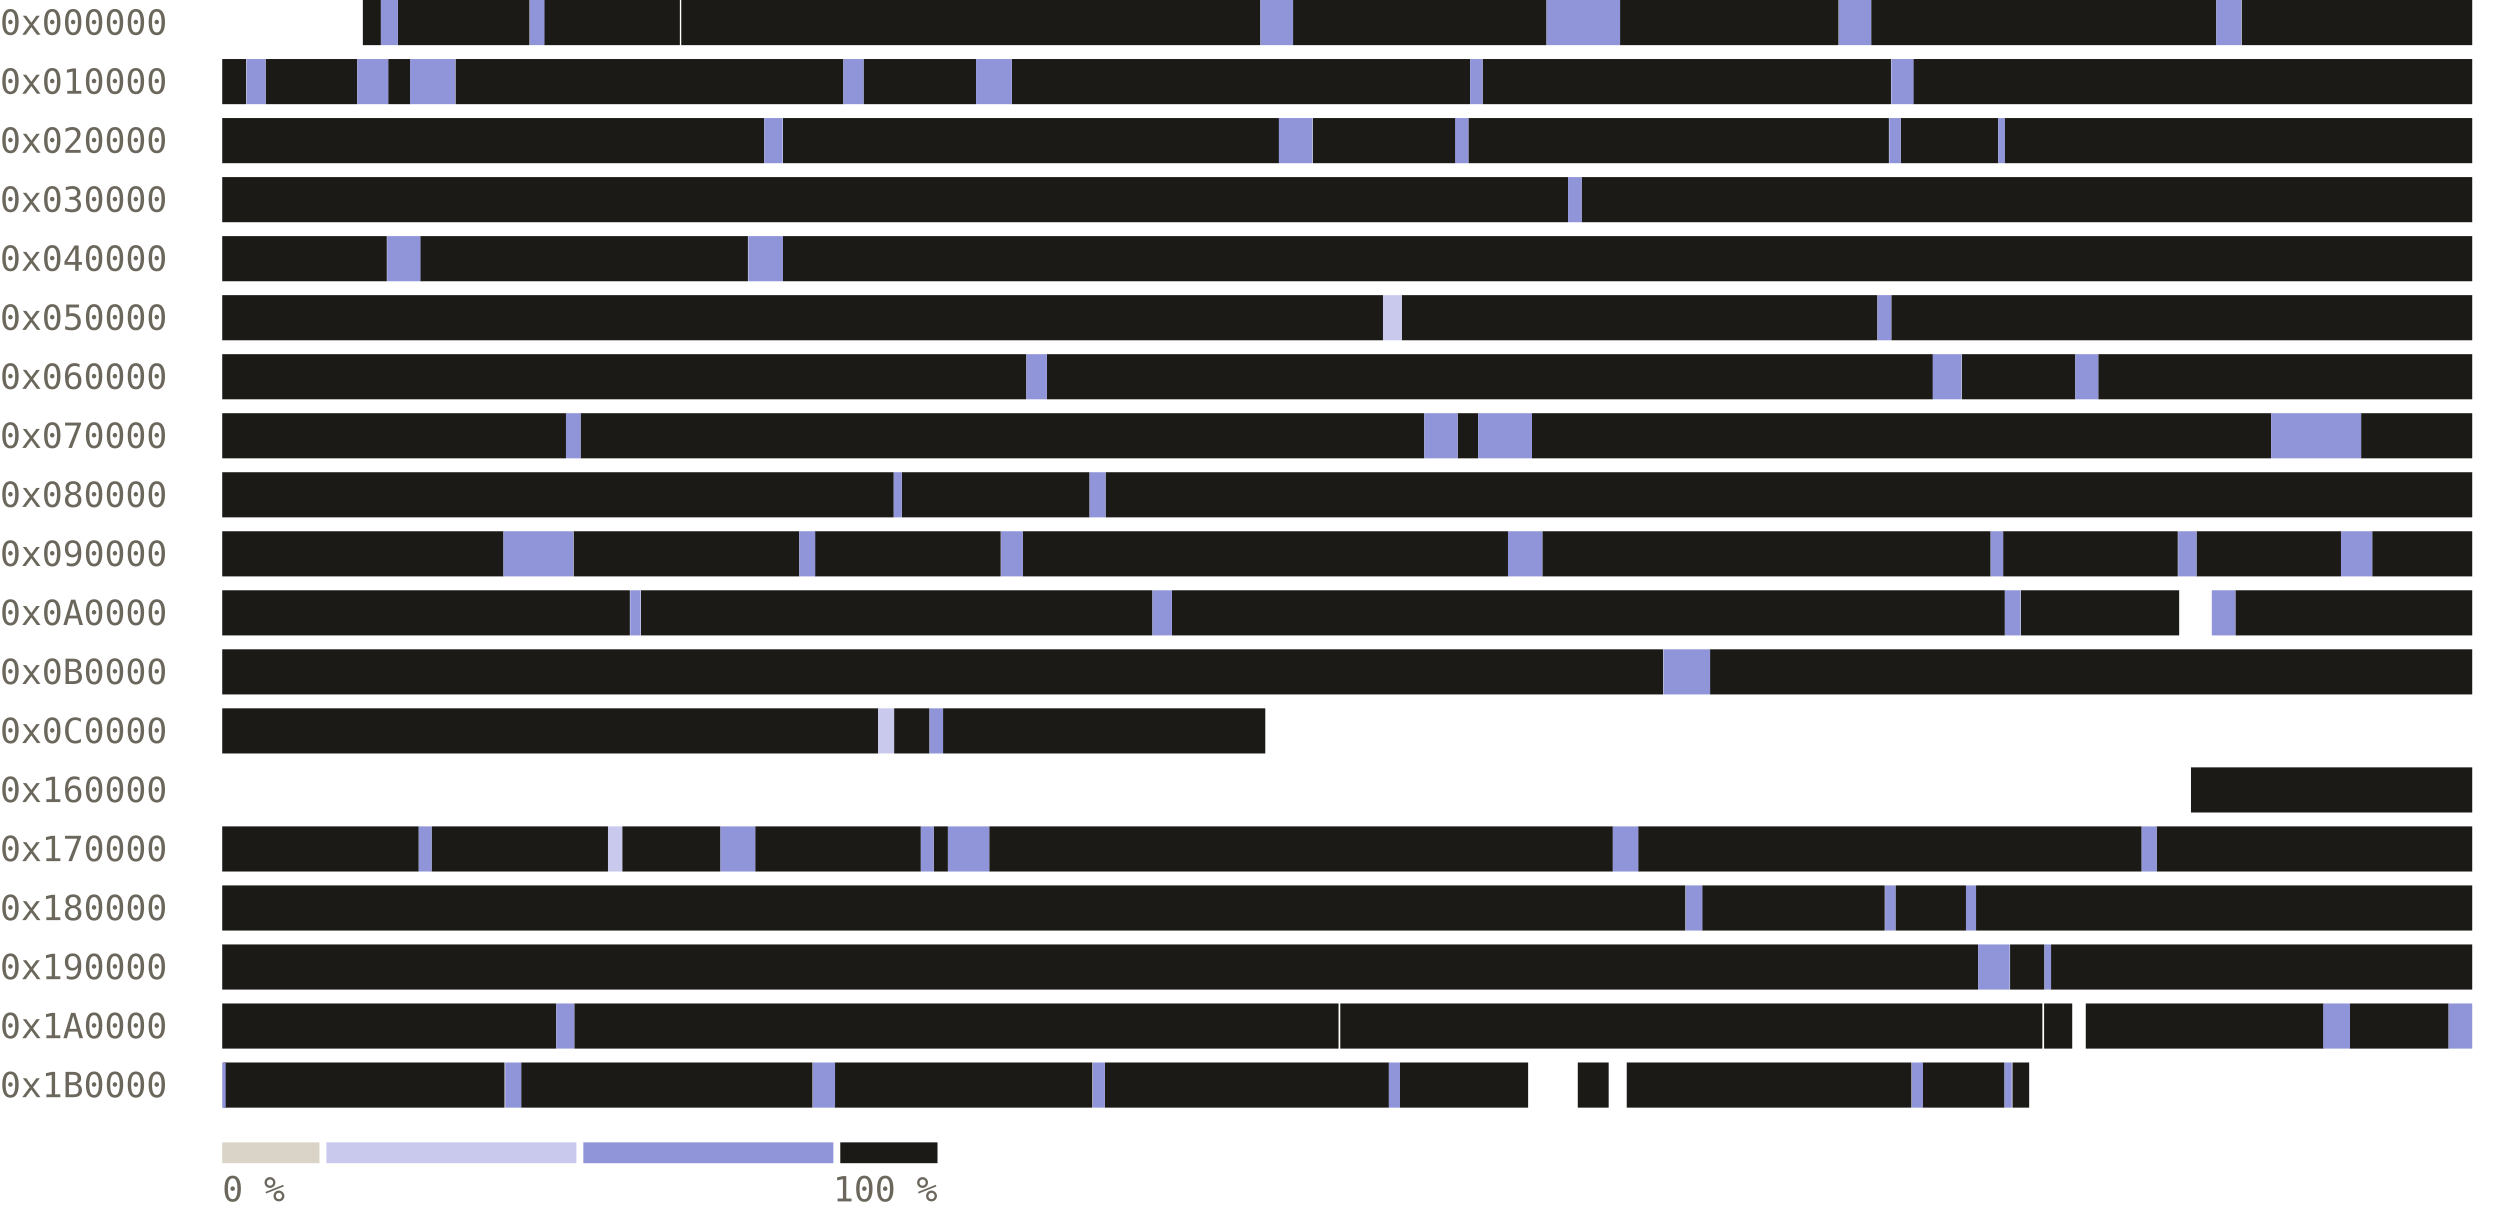
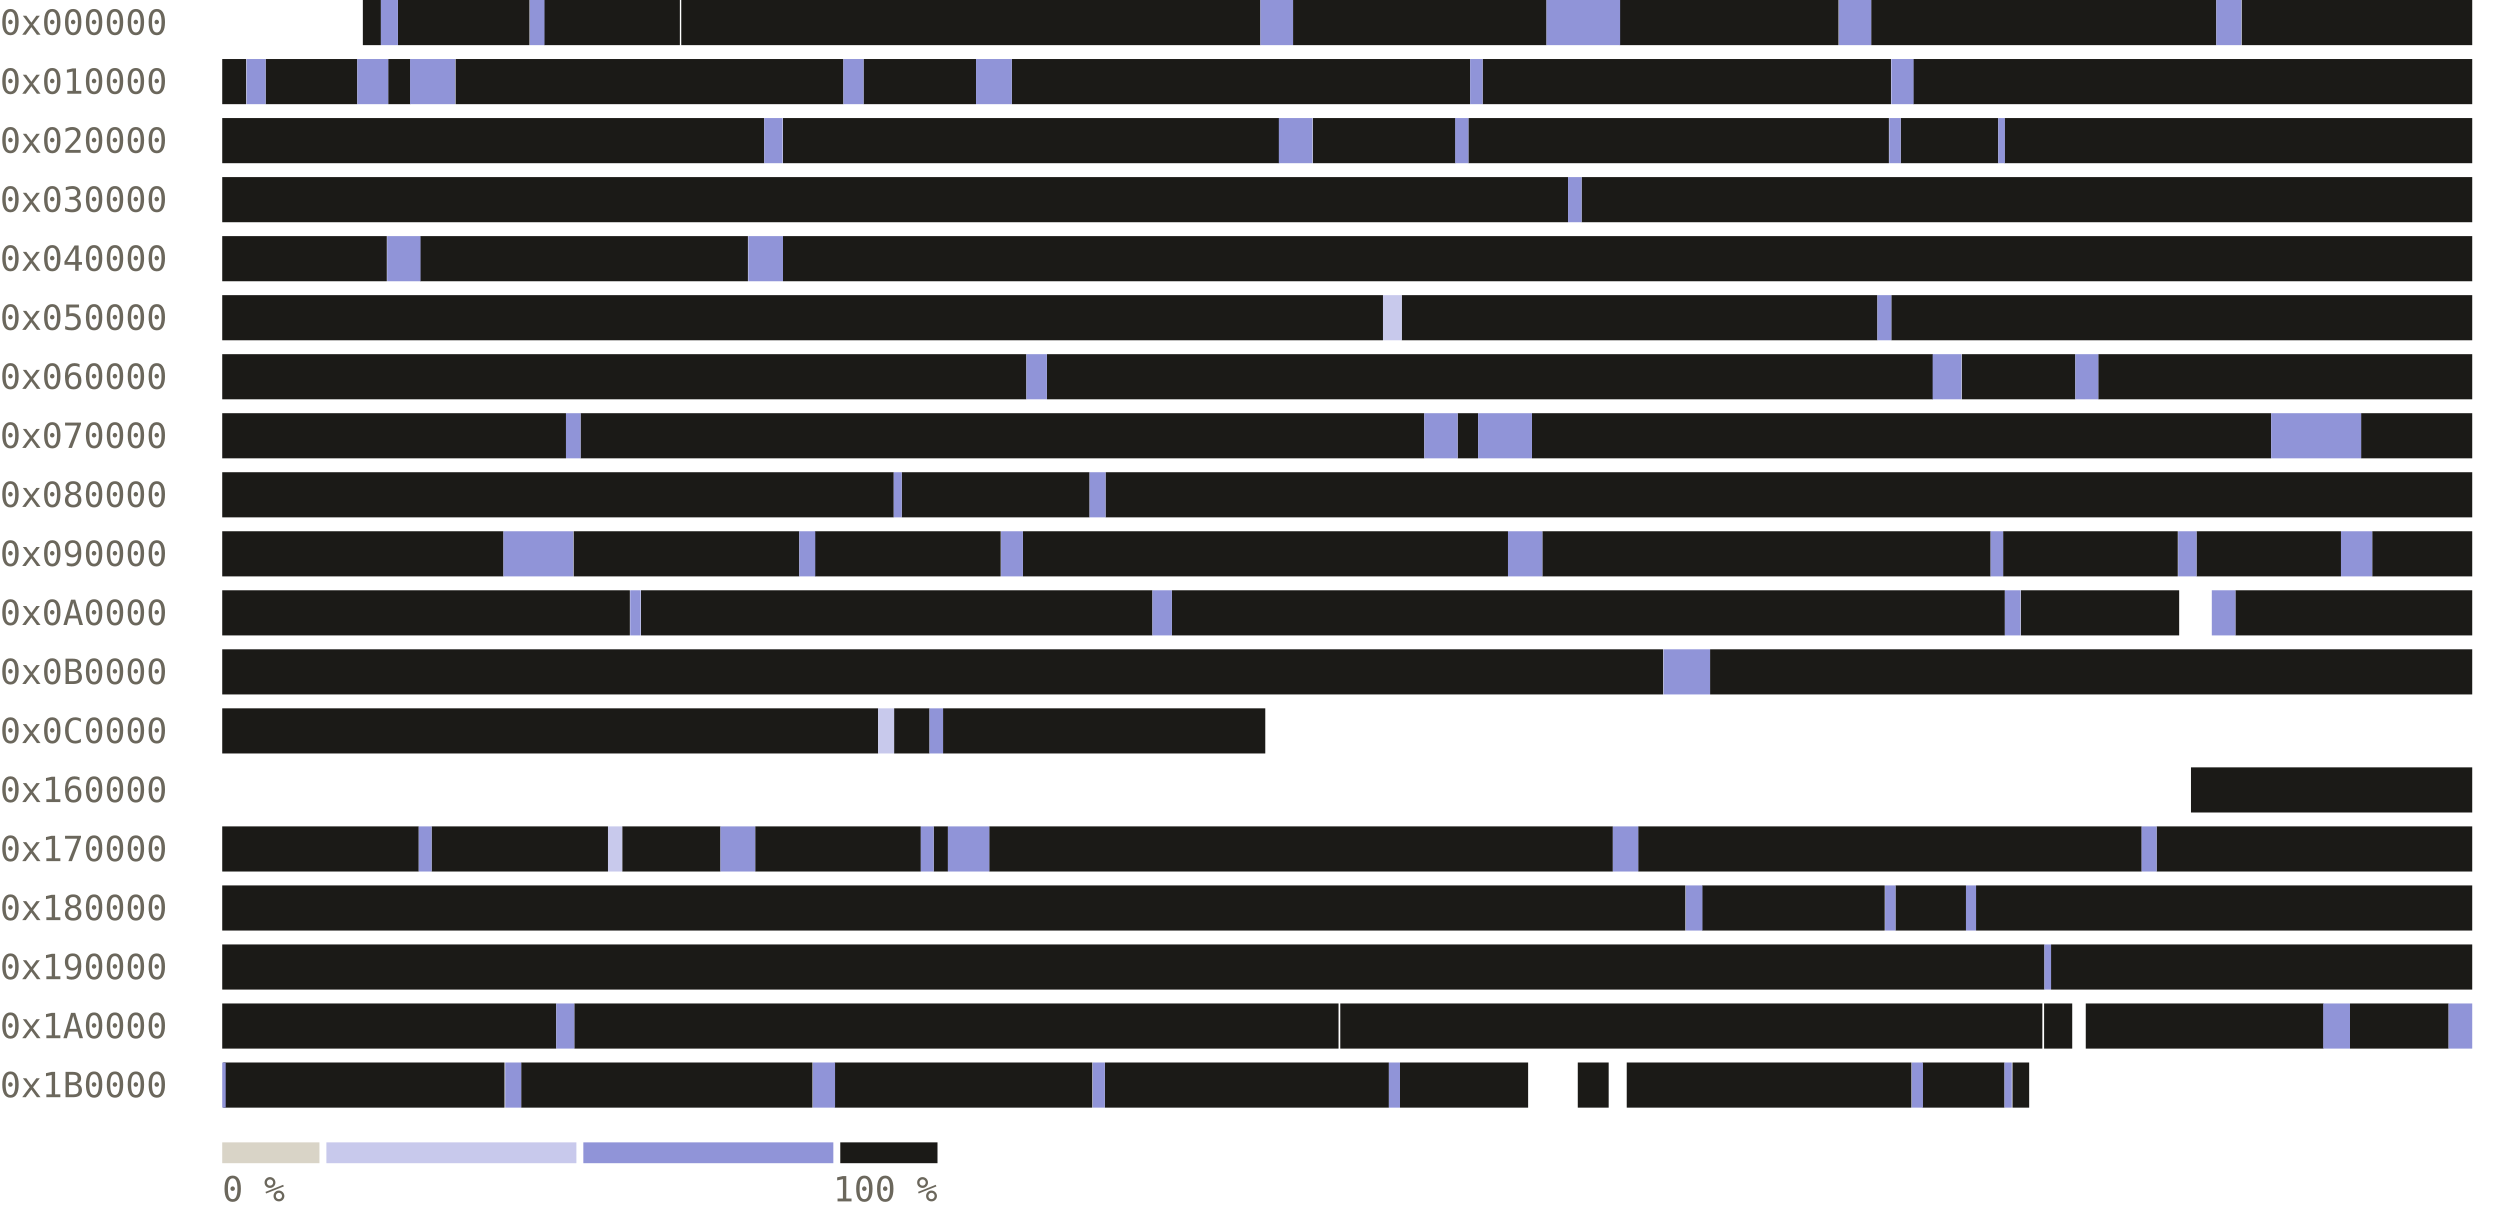
<svg xmlns="http://www.w3.org/2000/svg" viewBox="0 0 720 350" width="720" height="350">
  <style>text{font:10px monospace;fill:#6b675c}.q0{fill:#d9d4c7}.q1{fill:#e3e2f2}.q2{fill:#d6d6ef}.q3{fill:#c8c9ec}.q4{fill:#babce8}.q5{fill:#acafe4}.q6{fill:#9ea2df}.q7{fill:#9094d8}.q8{fill:#8186cf}.q9{fill:#7277c4}.q10{fill:#1b1a17}@media (prefers-color-scheme:dark){text{fill:#a8a293}.q0{fill:#4a463d}.q1{fill:#35375a}.q2{fill:#3c3f66}.q3{fill:#444772}.q4{fill:#4d517f}.q5{fill:#575b8c}.q6{fill:#62669a}.q7{fill:#6e72a8}.q8{fill:#7b7fb6}.q9{fill:#888cc4}.q10{fill:#d6d0bd}}</style>
  <text x="0" y="10">0x000000</text>
  <text x="0" y="27">0x010000</text>
  <text x="0" y="44">0x020000</text>
  <text x="0" y="61">0x030000</text>
  <text x="0" y="78">0x040000</text>
  <text x="0" y="95">0x050000</text>
  <text x="0" y="112">0x060000</text>
  <text x="0" y="129">0x070000</text>
  <text x="0" y="146">0x080000</text>
  <text x="0" y="163">0x090000</text>
  <text x="0" y="180">0x0A0000</text>
  <text x="0" y="197">0x0B0000</text>
  <text x="0" y="214">0x0C0000</text>
  <text x="0" y="231">0x160000</text>
  <text x="0" y="248">0x170000</text>
  <text x="0" y="265">0x180000</text>
  <text x="0" y="282">0x190000</text>
  <text x="0" y="299">0x1A0000</text>
  <text x="0" y="316">0x1B0000</text>
-   <path class="q10" d="M104.5 0h5.2v13h-5.2zM114.6 0h37.9v13h-37.9zM156.7 0h39.1v13h-39.1zM196.2 0h166.8v13h-166.8zM372.4 0h73v13h-73zM466.5 0h63v13h-63zM538.9 0h99.4v13h-99.4zM645.6 0h66.4v13h-66.4zM64 17h6.9v13h-6.9zM76.5 17h26.4v13h-26.4zM111.8 17h6.4v13h-6.4zM131.2 17h111.7v13h-111.7zM248.7 17h32.4v13h-32.4zM291.4 17h132v13h-132zM427 17h117.6v13h-117.6zM551 17h161v13h-161zM64 34h156.1v13h-156.1zM225.5 34h142.9v13h-142.9zM378.1 34h41.1v13h-41.1zM422.9 34h121.1v13h-121.1zM547.4 34h28.1v13h-28.1zM577.3 34h134.7v13h-134.7zM64 51h387.6v13h-387.6zM455.5 51h256.5v13h-256.5zM64 68h47.4v13h-47.4zM121 68h94.4v13h-94.4zM225.5 68h486.5v13h-486.5zM64 85h334.3v13h-334.3zM403.7 85h137v13h-137zM544.7 85h167.3v13h-167.3zM64 102h231.6v13h-231.6zM301.5 102h255.2v13h-255.2zM565 102h32.7v13h-32.7zM604.3 102h107.7v13h-107.7zM64 119h99v13h-99zM167.2 119h243v13h-243zM419.8 119h5.9v13h-5.9zM441.2 119h212.9v13h-212.9zM680 119h32v13h-32zM64 136h193.4v13h-193.4zM259.7 136h54.1v13h-54.1zM318.4 136h393.6v13h-393.6zM64 153h81v13h-81zM165.2 153h65v13h-65zM234.7 153h53.5v13h-53.5zM294.6 153h139.7v13h-139.7zM444.2 153h129.1v13h-129.1zM576.9 153h50.3v13h-50.3zM632.6 153h41.6v13h-41.6zM683.2 153h28.8v13h-28.8zM64 170h117.4v13h-117.4zM184.6 170h147.3v13h-147.3zM337.5 170h239.9v13h-239.9zM582 170h45.6v13h-45.6zM643.8 170h68.2v13h-68.2zM64 187h415v13h-415zM492.5 187h219.5v13h-219.5zM64 204h188.9v13h-188.9zM257.5 204h10.2v13h-10.2zM271.6 204h92.8v13h-92.8zM631 221h81v13h-81zM64 238h56.6v13h-56.6zM124.3 238h50.8v13h-50.8zM179.2 238h28.3v13h-28.3zM217.5 238h47.7v13h-47.7zM268.9 238h4.1v13h-4.1zM284.9 238h179.6v13h-179.6zM471.8 238h145v13h-145zM621.1 238h90.9v13h-90.9zM64 255h421.4v13h-421.4zM490.2 255h52.6v13h-52.6zM545.9 255h20.3v13h-20.3zM569.1 255h142.9v13h-142.9zM64 272h505.7v13h-505.7zM578.9 272h9.9v13h-9.9zM590.7 272h121.3v13h-121.3zM64 289h96.2v13h-96.2zM165.4 289h220.1v13h-220.1zM386 289h202.2v13h-202.2zM588.7 289h8.1v13h-8.1zM600.7 289h68.5v13h-68.5zM676.8 289h28.4v13h-28.4zM64.3 306h81v13h-81zM150.1 306h83.9v13h-83.9zM240.4 306h74.2v13h-74.2zM318.2 306h81.8v13h-81.8zM403.2 306h36.9v13h-36.9zM454.4 306h8.9v13h-8.9zM468.5 306h82v13h-82zM553.7 306h23.6v13h-23.6zM579.6 306h4.8v13h-4.8z" />
-   <path class="q7" d="M109.7 0h4.9v13h-4.9zM152.6 0h4.2v13h-4.2zM363 0h9.4v13h-9.4zM445.4 0h21.2v13h-21.2zM529.6 0h9.3v13h-9.3zM638.3 0h7.2v13h-7.2zM71 17h5.5v13h-5.5zM102.9 17h8.9v13h-8.9zM118.1 17h13v13h-13zM242.9 17h5.8v13h-5.8zM281.1 17h10.3v13h-10.3zM423.4 17h3.6v13h-3.6zM544.7 17h6.4v13h-6.4zM220.1 34h5.3v13h-5.3zM368.3 34h9.7v13h-9.7zM419.1 34h3.8v13h-3.8zM544.1 34h3.3v13h-3.3zM575.5 34h1.9v13h-1.9zM451.6 51h3.9v13h-3.9zM111.5 68h9.6v13h-9.6zM215.5 68h10v13h-10zM540.7 85h4v13h-4zM295.6 102h5.9v13h-5.9zM556.6 102h8.3v13h-8.3zM597.7 102h6.6v13h-6.6zM163 119h4.2v13h-4.2zM410.2 119h9.6v13h-9.6zM425.7 119h15.5v13h-15.5zM654.1 119h25.9v13h-25.9zM257.4 136h2.3v13h-2.3zM313.8 136h4.6v13h-4.6zM145 153h20.1v13h-20.1zM230.2 153h4.6v13h-4.6zM288.3 153h6.3v13h-6.3zM434.3 153h9.9v13h-9.9zM573.3 153h3.6v13h-3.6zM627.3 153h5.3v13h-5.3zM674.2 153h9v13h-9zM181.5 170h3v13h-3zM331.9 170h5.6v13h-5.6zM577.4 170h4.5v13h-4.5zM637 170h6.8v13h-6.8zM479.1 187h13.4v13h-13.4zM267.7 204h3.9v13h-3.9zM120.6 238h3.7v13h-3.7zM207.5 238h10v13h-10zM265.2 238h3.7v13h-3.7zM273 238h11.9v13h-11.9zM464.5 238h7.3v13h-7.3zM616.8 238h4.3v13h-4.3zM485.5 255h4.8v13h-4.8zM542.9 255h3v13h-3zM566.2 255h2.9v13h-2.9zM569.7 272h9.1v13h-9.1zM588.8 272h1.9v13h-1.9zM160.2 289h5.2v13h-5.2zM669.1 289h7.7v13h-7.7zM705.2 289h6.8v13h-6.8zM64 306h1v13h-1zM145.5 306h4.6v13h-4.6zM234.1 306h6.4v13h-6.4zM314.7 306h3.5v13h-3.5zM400 306h3.2v13h-3.2zM550.6 306h3.2v13h-3.2zM577.3 306h2.1v13h-2.1z" />
+   <path class="q10" d="M104.5 0h5.2v13h-5.2zM114.6 0h37.9v13h-37.9zM156.7 0h39.1v13h-39.1zM196.2 0h166.8v13h-166.8zM372.4 0h73v13h-73zM466.5 0h63v13h-63zM538.9 0h99.4v13h-99.4zM645.6 0h66.4v13h-66.4zM64 17h6.9v13h-6.9zM76.5 17h26.4v13h-26.4zM111.8 17h6.4v13h-6.4zM131.2 17h111.7v13h-111.7zM248.7 17h32.4v13h-32.4zM291.4 17h132v13h-132zM427 17h117.6v13h-117.6zM551 17h161v13h-161zM64 34h156.1v13h-156.1zM225.5 34h142.9v13h-142.9zM378.1 34h41.1v13h-41.1zM422.9 34h121.1v13h-121.1zM547.4 34h28.1v13h-28.1zM577.3 34h134.7v13h-134.7zM64 51h387.6v13h-387.6zM455.5 51h256.5v13h-256.5zM64 68h47.4v13h-47.4zM121 68h94.4v13h-94.4zM225.5 68h486.5v13h-486.5zM64 85h334.3v13h-334.3zM403.7 85h137v13h-137zM544.7 85h167.3v13h-167.3zM64 102h231.6v13h-231.6zM301.5 102h255.2v13h-255.2zM565 102h32.7v13h-32.7zM604.3 102h107.7v13h-107.7zM64 119h99v13h-99zM167.2 119h243v13h-243zM419.8 119h5.9v13h-5.9zM441.2 119h212.9v13h-212.9zM680 119h32v13h-32zM64 136h193.4v13h-193.4zM259.7 136h54.1v13h-54.1zM318.4 136h393.6v13h-393.6zM64 153h81v13h-81zM165.2 153h65v13h-65zM234.7 153h53.5v13h-53.5zM294.6 153h139.7v13h-139.7zM444.2 153h129.1v13h-129.1zM576.9 153h50.3v13h-50.3zM632.6 153h41.6v13h-41.6zM683.2 153h28.8v13h-28.8zM64 170h117.4v13h-117.4zM184.6 170h147.3v13h-147.3zM337.5 170h239.9v13h-239.9zM582 170h45.6v13h-45.6zM643.8 170h68.2v13h-68.2zM64 187h415v13h-415zM492.5 187h219.5v13h-219.5zM64 204h188.9v13h-188.9zM257.5 204h10.2v13h-10.2zM271.6 204h92.8v13h-92.8zM631 221h81v13h-81zM64 238h56.6v13h-56.6zM124.3 238h50.8v13h-50.8zM179.2 238h28.3v13h-28.3zM217.5 238h47.7v13h-47.7zM268.9 238h4.1v13h-4.1zM284.9 238h179.6v13h-179.6zM471.8 238h145v13h-145zM621.1 238h90.9v13h-90.9zM64 255h421.4v13h-421.4zM490.2 255h52.6v13h-52.6zM545.9 255h20.3v13h-20.3zM569.1 255h142.9v13h-142.9zM64 272h524.8v13h-524.8zM590.7 272h121.3v13h-121.3zM64 289h96.2v13h-96.2zM165.4 289h220.1v13h-220.1zM386 289h202.2v13h-202.2zM588.7 289h8.1v13h-8.1zM600.7 289h68.5v13h-68.5zM676.8 289h28.4v13h-28.4zM64.3 306h81v13h-81zM150.1 306h83.9v13h-83.9zM240.4 306h74.2v13h-74.2zM318.2 306h81.8v13h-81.8zM403.2 306h36.9v13h-36.9zM454.4 306h8.9v13h-8.9zM468.5 306h82v13h-82zM553.7 306h23.6v13h-23.6zM579.6 306h4.8v13h-4.8z" />
+   <path class="q7" d="M109.7 0h4.9v13h-4.9zM152.6 0h4.2v13h-4.2zM363 0h9.4v13h-9.4zM445.4 0h21.2v13h-21.2zM529.6 0h9.3v13h-9.3zM638.3 0h7.2v13h-7.2zM71 17h5.5v13h-5.5zM102.9 17h8.9v13h-8.9zM118.1 17h13v13h-13zM242.9 17h5.8v13h-5.8zM281.1 17h10.3v13h-10.3zM423.4 17h3.6v13h-3.6zM544.7 17h6.4v13h-6.4zM220.1 34h5.3v13h-5.3zM368.3 34h9.7v13h-9.7zM419.1 34h3.8v13h-3.8zM544.1 34h3.3v13h-3.3zM575.5 34h1.9v13h-1.9zM451.6 51h3.9v13h-3.9zM111.5 68h9.6v13h-9.6zM215.5 68h10v13h-10zM540.7 85h4v13h-4zM295.6 102h5.9v13h-5.9zM556.6 102h8.3v13h-8.3zM597.7 102h6.6v13h-6.6zM163 119h4.2v13h-4.2zM410.2 119h9.6v13h-9.6zM425.7 119h15.5v13h-15.5zM654.1 119h25.9v13h-25.9zM257.4 136h2.3v13h-2.3zM313.8 136h4.6v13h-4.6zM145 153h20.1v13h-20.1zM230.2 153h4.6v13h-4.6zM288.3 153h6.3v13h-6.3zM434.3 153h9.9v13h-9.9zM573.3 153h3.6v13h-3.6zM627.3 153h5.3v13h-5.3zM674.2 153h9v13h-9zM181.5 170h3v13h-3zM331.9 170h5.6v13h-5.6zM577.4 170h4.5v13h-4.5zM637 170h6.8v13h-6.8zM479.1 187h13.4v13h-13.4zM267.7 204h3.9v13h-3.9zM120.6 238h3.7v13h-3.7zM207.5 238h10v13h-10zM265.2 238h3.7v13h-3.7zM273 238h11.9v13h-11.9zM464.5 238h7.3v13h-7.3zM616.8 238h4.3v13h-4.3zM485.5 255h4.8v13h-4.8zM542.9 255h3v13h-3zM566.2 255h2.9v13h-2.9zM588.8 272h1.9v13h-1.9zM160.2 289h5.2v13h-5.2zM669.1 289h7.7v13h-7.7zM705.2 289h6.8v13h-6.8zM64 306h1v13h-1zM145.5 306h4.6v13h-4.6zM234.1 306h6.4v13h-6.4zM314.7 306h3.5v13h-3.5zM400 306h3.2v13h-3.2zM550.6 306h3.2v13h-3.2zM577.3 306h2.1v13h-2.1z" />
  <path class="q3" d="M398.3 85h5.4v13h-5.4zM252.9 204h4.6v13h-4.6zM175.1 238h4.1v13h-4.1z" />
  <rect class="q0" x="64" y="329" width="28" height="6" />
  <rect class="q3" x="94" y="329" width="72" height="6" />
  <rect class="q7" x="168" y="329" width="72" height="6" />
  <rect class="q10" x="242" y="329" width="28" height="6" />
  <text x="64" y="346">0 %</text>
  <text x="270" y="346" text-anchor="end">100 %</text>
</svg>
